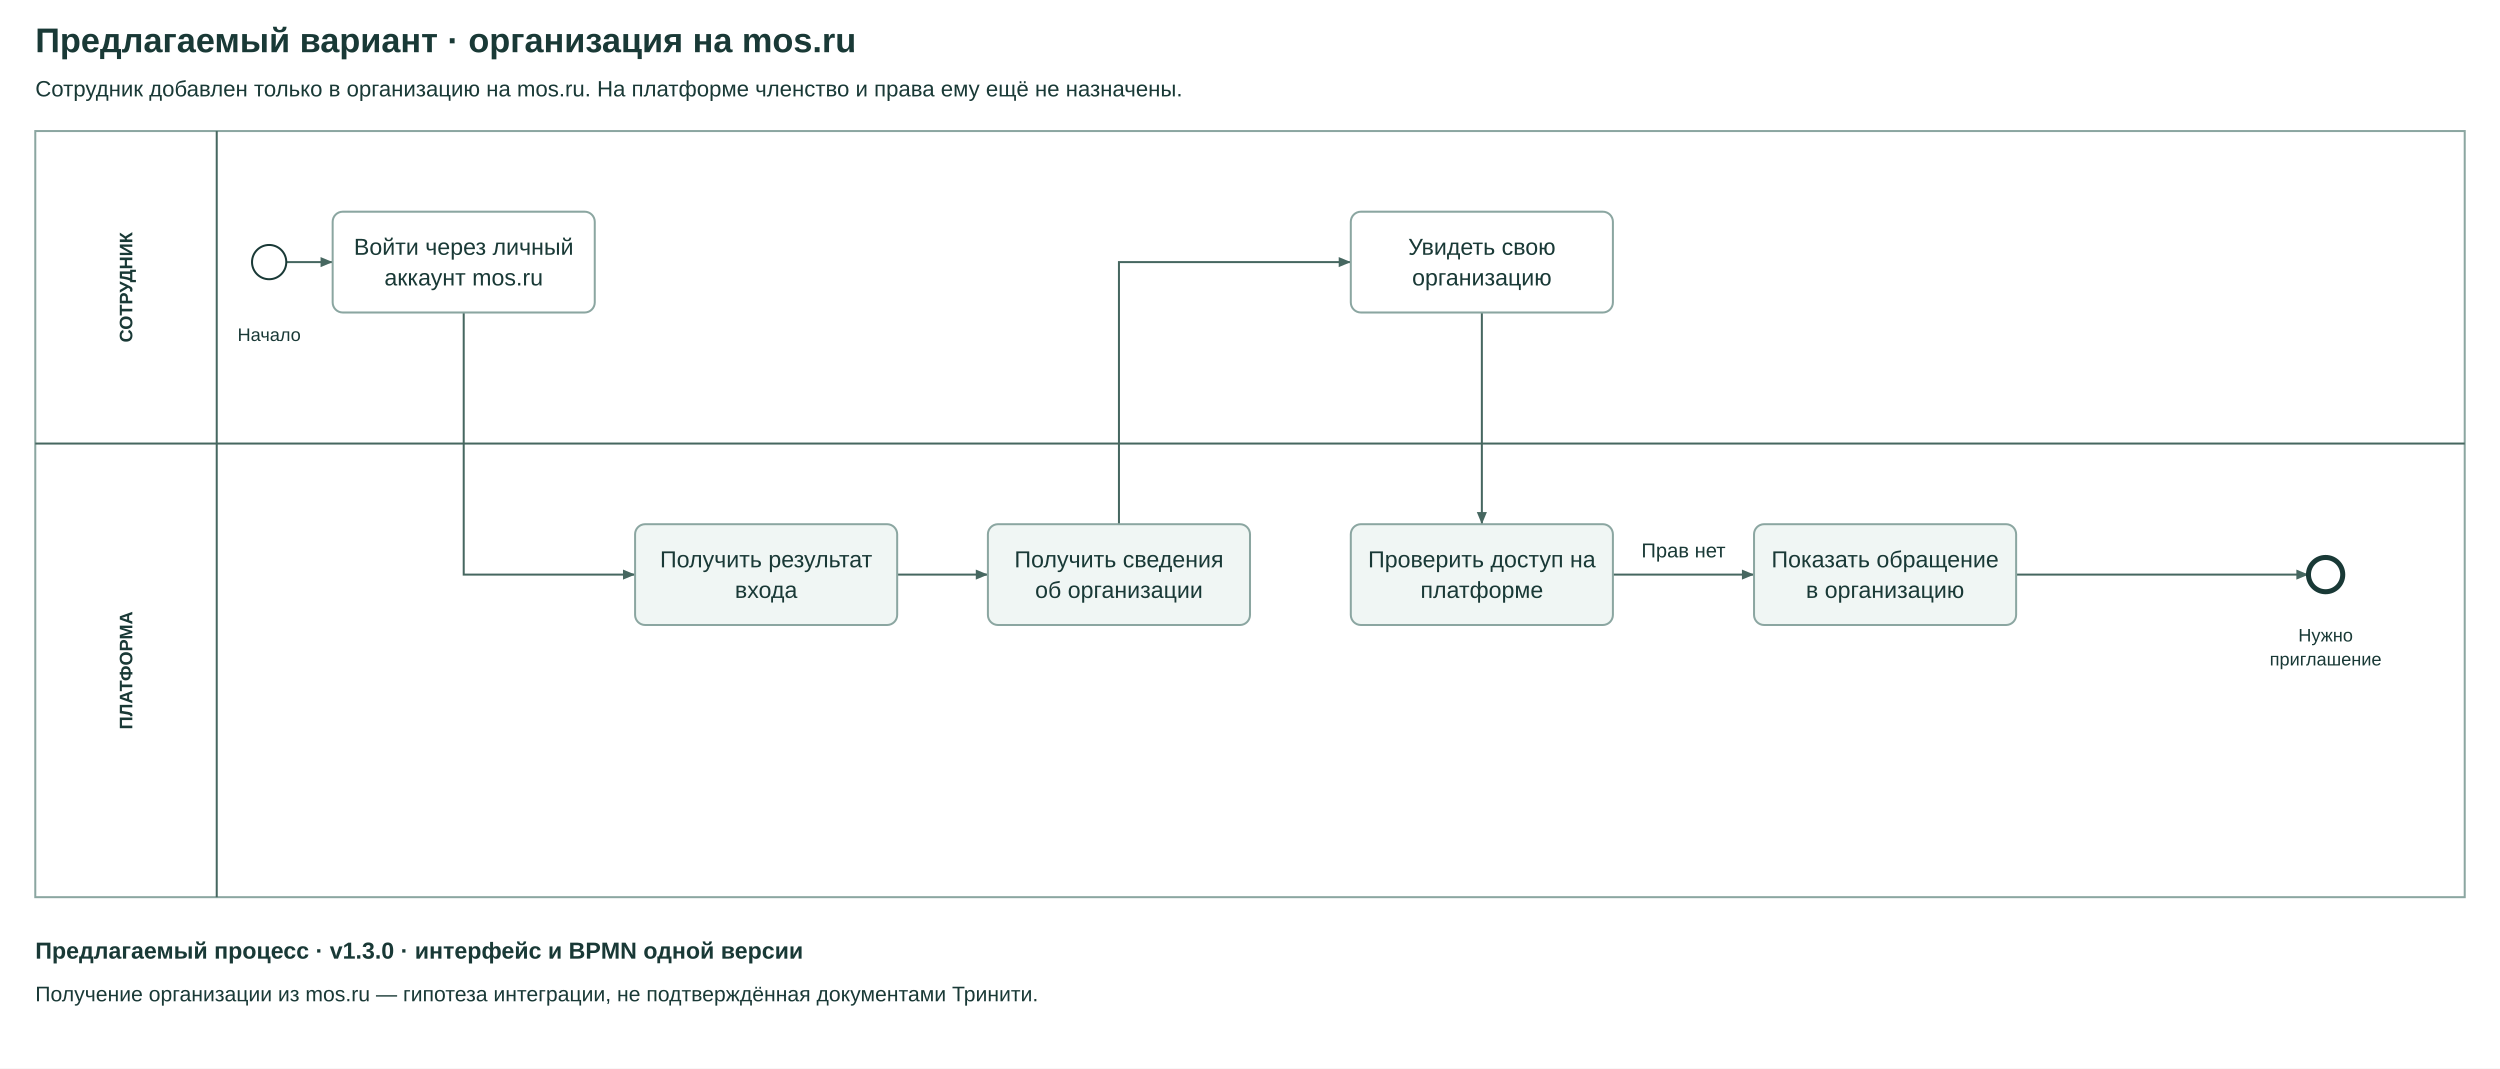
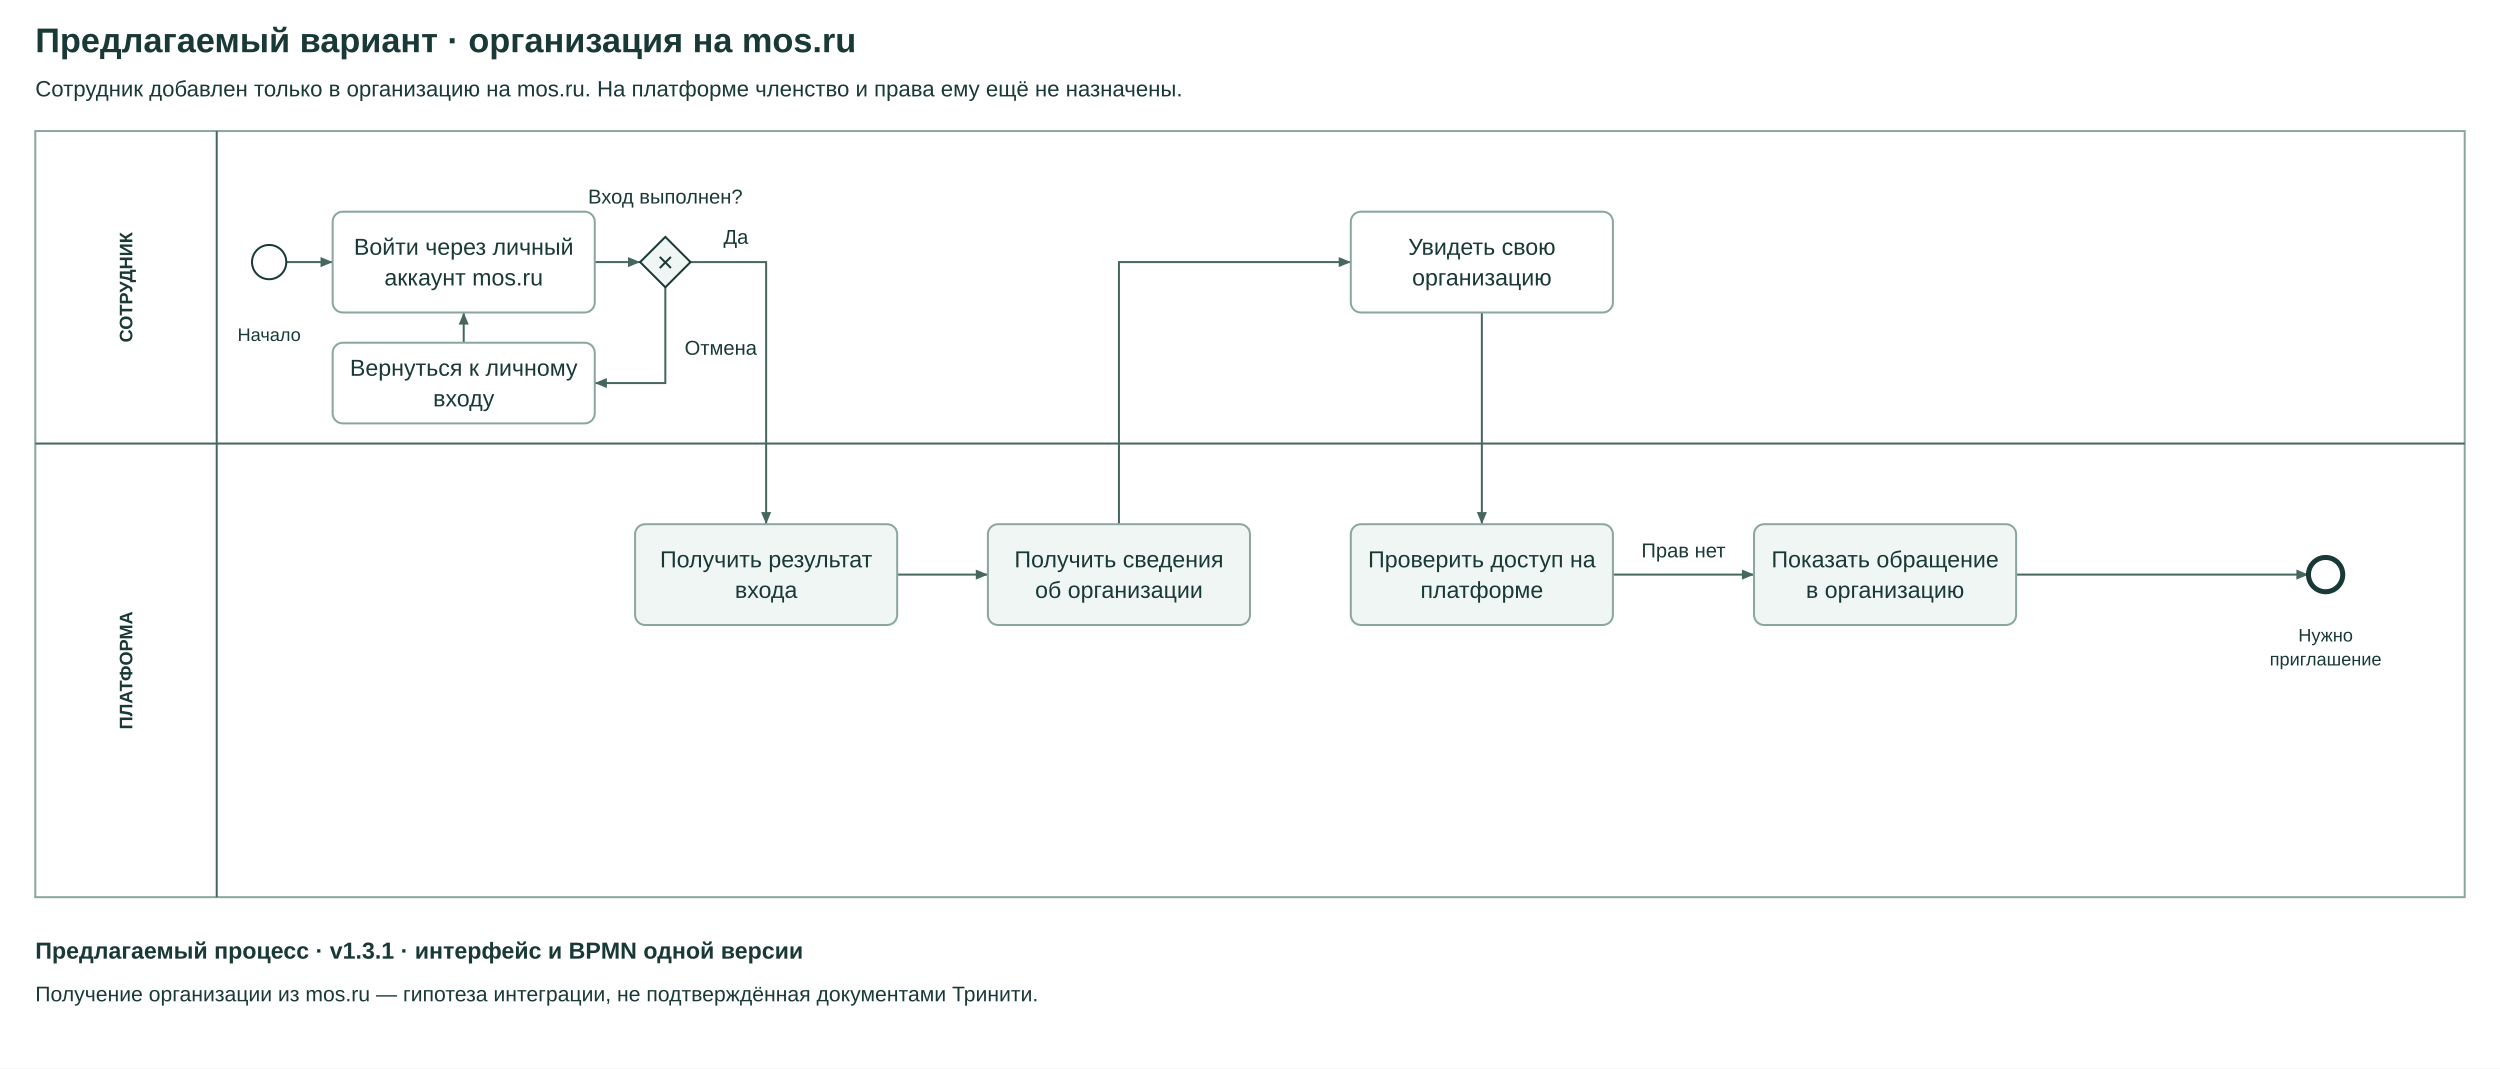
<svg xmlns="http://www.w3.org/2000/svg" width="2480" height="1060" viewBox="0 0 2480 1060" role="img">
  <rect width="100%" height="100%" fill="white" />
  <text x="35" y="40.0" dominant-baseline="central" text-anchor="start" font-family="Arial,sans-serif" font-size="34" font-weight="700" fill="#193936">Предлагаемый вариант · организация на mos.ru</text>
  <text x="35" y="88.0" dominant-baseline="central" text-anchor="start" font-family="Arial,sans-serif" font-size="22" font-weight="400" fill="#193936">Сотрудник добавлен только в организацию на mos.ru. На платформе членство и права ему ещё не назначены.</text>
  <rect x="35" y="130" width="2410" height="760" rx="0" fill="#ffffff" stroke="#8ba6a1" stroke-width="2" />
  <polyline points="215,130 215,440" fill="none" stroke="#466760" stroke-width="2" />
  <text transform="translate(125.0 285.0) rotate(-90)" text-anchor="middle" dominant-baseline="central" font-family="Arial,sans-serif" font-size="18" font-weight="700" fill="#193936">СОТРУДНИК</text>
  <polyline points="35,440 2445,440" fill="none" stroke="#466760" stroke-width="2" />
  <polyline points="215,440 215,890" fill="none" stroke="#466760" stroke-width="2" />
  <text transform="translate(125.0 665.0) rotate(-90)" text-anchor="middle" dominant-baseline="central" font-family="Arial,sans-serif" font-size="18" font-weight="700" fill="#193936">ПЛАТФОРМА</text>
  <polyline points="284,260 330,260" fill="none" stroke="#466760" stroke-width="2" />
  <polygon points="330,260 318.0,255.0 318.0,265.0" fill="#466760" />
-   <polyline points="460,310 460,570 630,570" fill="none" stroke="#466760" stroke-width="2" />
-   <polygon points="630,570 618.0,565.0 618.0,575.0" fill="#466760" />
+   <polyline points="590,260 635,260" fill="none" stroke="#466760" stroke-width="2" />
+   <polygon points="635,260 623.0,255.0 623.0,265.0" fill="#466760" />
+   <polyline points="685,260 760,260 760,520" fill="none" stroke="#466760" stroke-width="2" />
+   <polygon points="760,520 765.0,508.0 755.0,508.0" fill="#466760" />
+   <text x="730" y="235.0" dominant-baseline="central" text-anchor="middle" font-family="Arial,sans-serif" font-size="20" font-weight="400" fill="#193936">Да</text>
+   <polyline points="660,285 660,380 590,380" fill="none" stroke="#466760" stroke-width="2" />
+   <polygon points="590,380 602.0,385.0 602.0,375.0" fill="#466760" />
+   <text x="715" y="345.0" dominant-baseline="central" text-anchor="middle" font-family="Arial,sans-serif" font-size="20" font-weight="400" fill="#193936">Отмена</text>
+   <polyline points="460,340 460,310" fill="none" stroke="#466760" stroke-width="2" />
+   <polygon points="460,310 455.0,322.0 465.0,322.0" fill="#466760" />
  <polyline points="890,570 980,570" fill="none" stroke="#466760" stroke-width="2" />
  <polygon points="980,570 968.0,565.0 968.0,575.0" fill="#466760" />
  <polyline points="1110,520 1110,260 1340,260" fill="none" stroke="#466760" stroke-width="2" />
  <polygon points="1340,260 1328.0,255.0 1328.0,265.0" fill="#466760" />
  <polyline points="1470,310 1470,520" fill="none" stroke="#466760" stroke-width="2" />
  <polygon points="1470,520 1475.0,508.0 1465.0,508.0" fill="#466760" />
  <polyline points="1600,570 1740,570" fill="none" stroke="#466760" stroke-width="2" />
  <polygon points="1740,570 1728.0,565.0 1728.0,575.0" fill="#466760" />
  <text x="1670" y="546.0" dominant-baseline="central" text-anchor="middle" font-family="Arial,sans-serif" font-size="20" font-weight="400" fill="#193936">Прав нет</text>
  <polyline points="2000,570 2290,570" fill="none" stroke="#466760" stroke-width="2" />
  <polygon points="2290,570 2278.0,565.0 2278.0,575.0" fill="#466760" />
  <circle cx="267.0" cy="260.0" r="17.0" fill="white" stroke="#193936" stroke-width="2" />
  <text x="267.0" y="332.0" dominant-baseline="central" text-anchor="middle" font-family="Arial,sans-serif" font-size="18" font-weight="400" fill="#193936">Начало</text>
  <rect x="330" y="210" width="260" height="100" rx="10" fill="#ffffff" stroke="#8ba6a1" stroke-width="2" />
  <text x="460.0" y="244.82" dominant-baseline="central" text-anchor="middle" font-family="Arial,sans-serif" font-size="23" font-weight="400" fill="#193936">Войти через личный</text>
  <text x="460.0" y="275.18" dominant-baseline="central" text-anchor="middle" font-family="Arial,sans-serif" font-size="23" font-weight="400" fill="#193936">аккаунт mos.ru</text>
+   <polygon points="660.0,235 685,260.0 660.0,285 635,260.0" fill="#f0f6f4" stroke="#193936" stroke-width="2" />
+   <text x="660.0" y="260.0" dominant-baseline="central" text-anchor="middle" font-family="Arial,sans-serif" font-size="28" font-weight="400" fill="#193936">×</text>
+   <text x="660.0" y="195.0" dominant-baseline="central" text-anchor="middle" font-family="Arial,sans-serif" font-size="20" font-weight="400" fill="#193936">Вход выполнен?</text>
+   <rect x="330" y="340" width="260" height="80" rx="10" fill="#ffffff" stroke="#8ba6a1" stroke-width="2" />
+   <text x="460.0" y="364.82" dominant-baseline="central" text-anchor="middle" font-family="Arial,sans-serif" font-size="23" font-weight="400" fill="#193936">Вернуться к личному</text>
+   <text x="460.0" y="395.18" dominant-baseline="central" text-anchor="middle" font-family="Arial,sans-serif" font-size="23" font-weight="400" fill="#193936">входу</text>
  <rect x="630" y="520" width="260" height="100" rx="10" fill="#f0f6f4" stroke="#8ba6a1" stroke-width="2" />
  <text x="760.0" y="554.82" dominant-baseline="central" text-anchor="middle" font-family="Arial,sans-serif" font-size="23" font-weight="400" fill="#193936">Получить результат</text>
  <text x="760.0" y="585.18" dominant-baseline="central" text-anchor="middle" font-family="Arial,sans-serif" font-size="23" font-weight="400" fill="#193936">входа</text>
  <rect x="980" y="520" width="260" height="100" rx="10" fill="#f0f6f4" stroke="#8ba6a1" stroke-width="2" />
  <text x="1110.0" y="554.82" dominant-baseline="central" text-anchor="middle" font-family="Arial,sans-serif" font-size="23" font-weight="400" fill="#193936">Получить сведения</text>
  <text x="1110.0" y="585.18" dominant-baseline="central" text-anchor="middle" font-family="Arial,sans-serif" font-size="23" font-weight="400" fill="#193936">об организации</text>
  <rect x="1340" y="210" width="260" height="100" rx="10" fill="#ffffff" stroke="#8ba6a1" stroke-width="2" />
  <text x="1470.0" y="244.82" dominant-baseline="central" text-anchor="middle" font-family="Arial,sans-serif" font-size="23" font-weight="400" fill="#193936">Увидеть свою</text>
  <text x="1470.0" y="275.18" dominant-baseline="central" text-anchor="middle" font-family="Arial,sans-serif" font-size="23" font-weight="400" fill="#193936">организацию</text>
  <rect x="1340" y="520" width="260" height="100" rx="10" fill="#f0f6f4" stroke="#8ba6a1" stroke-width="2" />
  <text x="1470.0" y="554.82" dominant-baseline="central" text-anchor="middle" font-family="Arial,sans-serif" font-size="23" font-weight="400" fill="#193936">Проверить доступ на</text>
  <text x="1470.0" y="585.18" dominant-baseline="central" text-anchor="middle" font-family="Arial,sans-serif" font-size="23" font-weight="400" fill="#193936">платформе</text>
  <rect x="1740" y="520" width="260" height="100" rx="10" fill="#f0f6f4" stroke="#8ba6a1" stroke-width="2" />
  <text x="1870.0" y="554.82" dominant-baseline="central" text-anchor="middle" font-family="Arial,sans-serif" font-size="23" font-weight="400" fill="#193936">Показать обращение</text>
  <text x="1870.0" y="585.18" dominant-baseline="central" text-anchor="middle" font-family="Arial,sans-serif" font-size="23" font-weight="400" fill="#193936">в организацию</text>
  <circle cx="2307.0" cy="570.0" r="17.0" fill="white" stroke="#193936" stroke-width="5" />
  <text x="2307.0" y="630.12" dominant-baseline="central" text-anchor="middle" font-family="Arial,sans-serif" font-size="18" font-weight="400" fill="#193936">Нужно</text>
  <text x="2307.0" y="653.88" dominant-baseline="central" text-anchor="middle" font-family="Arial,sans-serif" font-size="18" font-weight="400" fill="#193936">приглашение</text>
-   <text x="35" y="943.0" dominant-baseline="central" text-anchor="start" font-family="Arial,sans-serif" font-size="23" font-weight="700" fill="#193936">Предлагаемый процесс · v1.3.0 · интерфейс и BPMN одной версии</text>
+   <text x="35" y="943.0" dominant-baseline="central" text-anchor="start" font-family="Arial,sans-serif" font-size="23" font-weight="700" fill="#193936">Предлагаемый процесс · v1.3.1 · интерфейс и BPMN одной версии</text>
  <text x="35" y="986.0" dominant-baseline="central" text-anchor="start" font-family="Arial,sans-serif" font-size="21" font-weight="400" fill="#193936">Получение организации из mos.ru — гипотеза интеграции, не подтверждённая документами Тринити.</text>
</svg>
